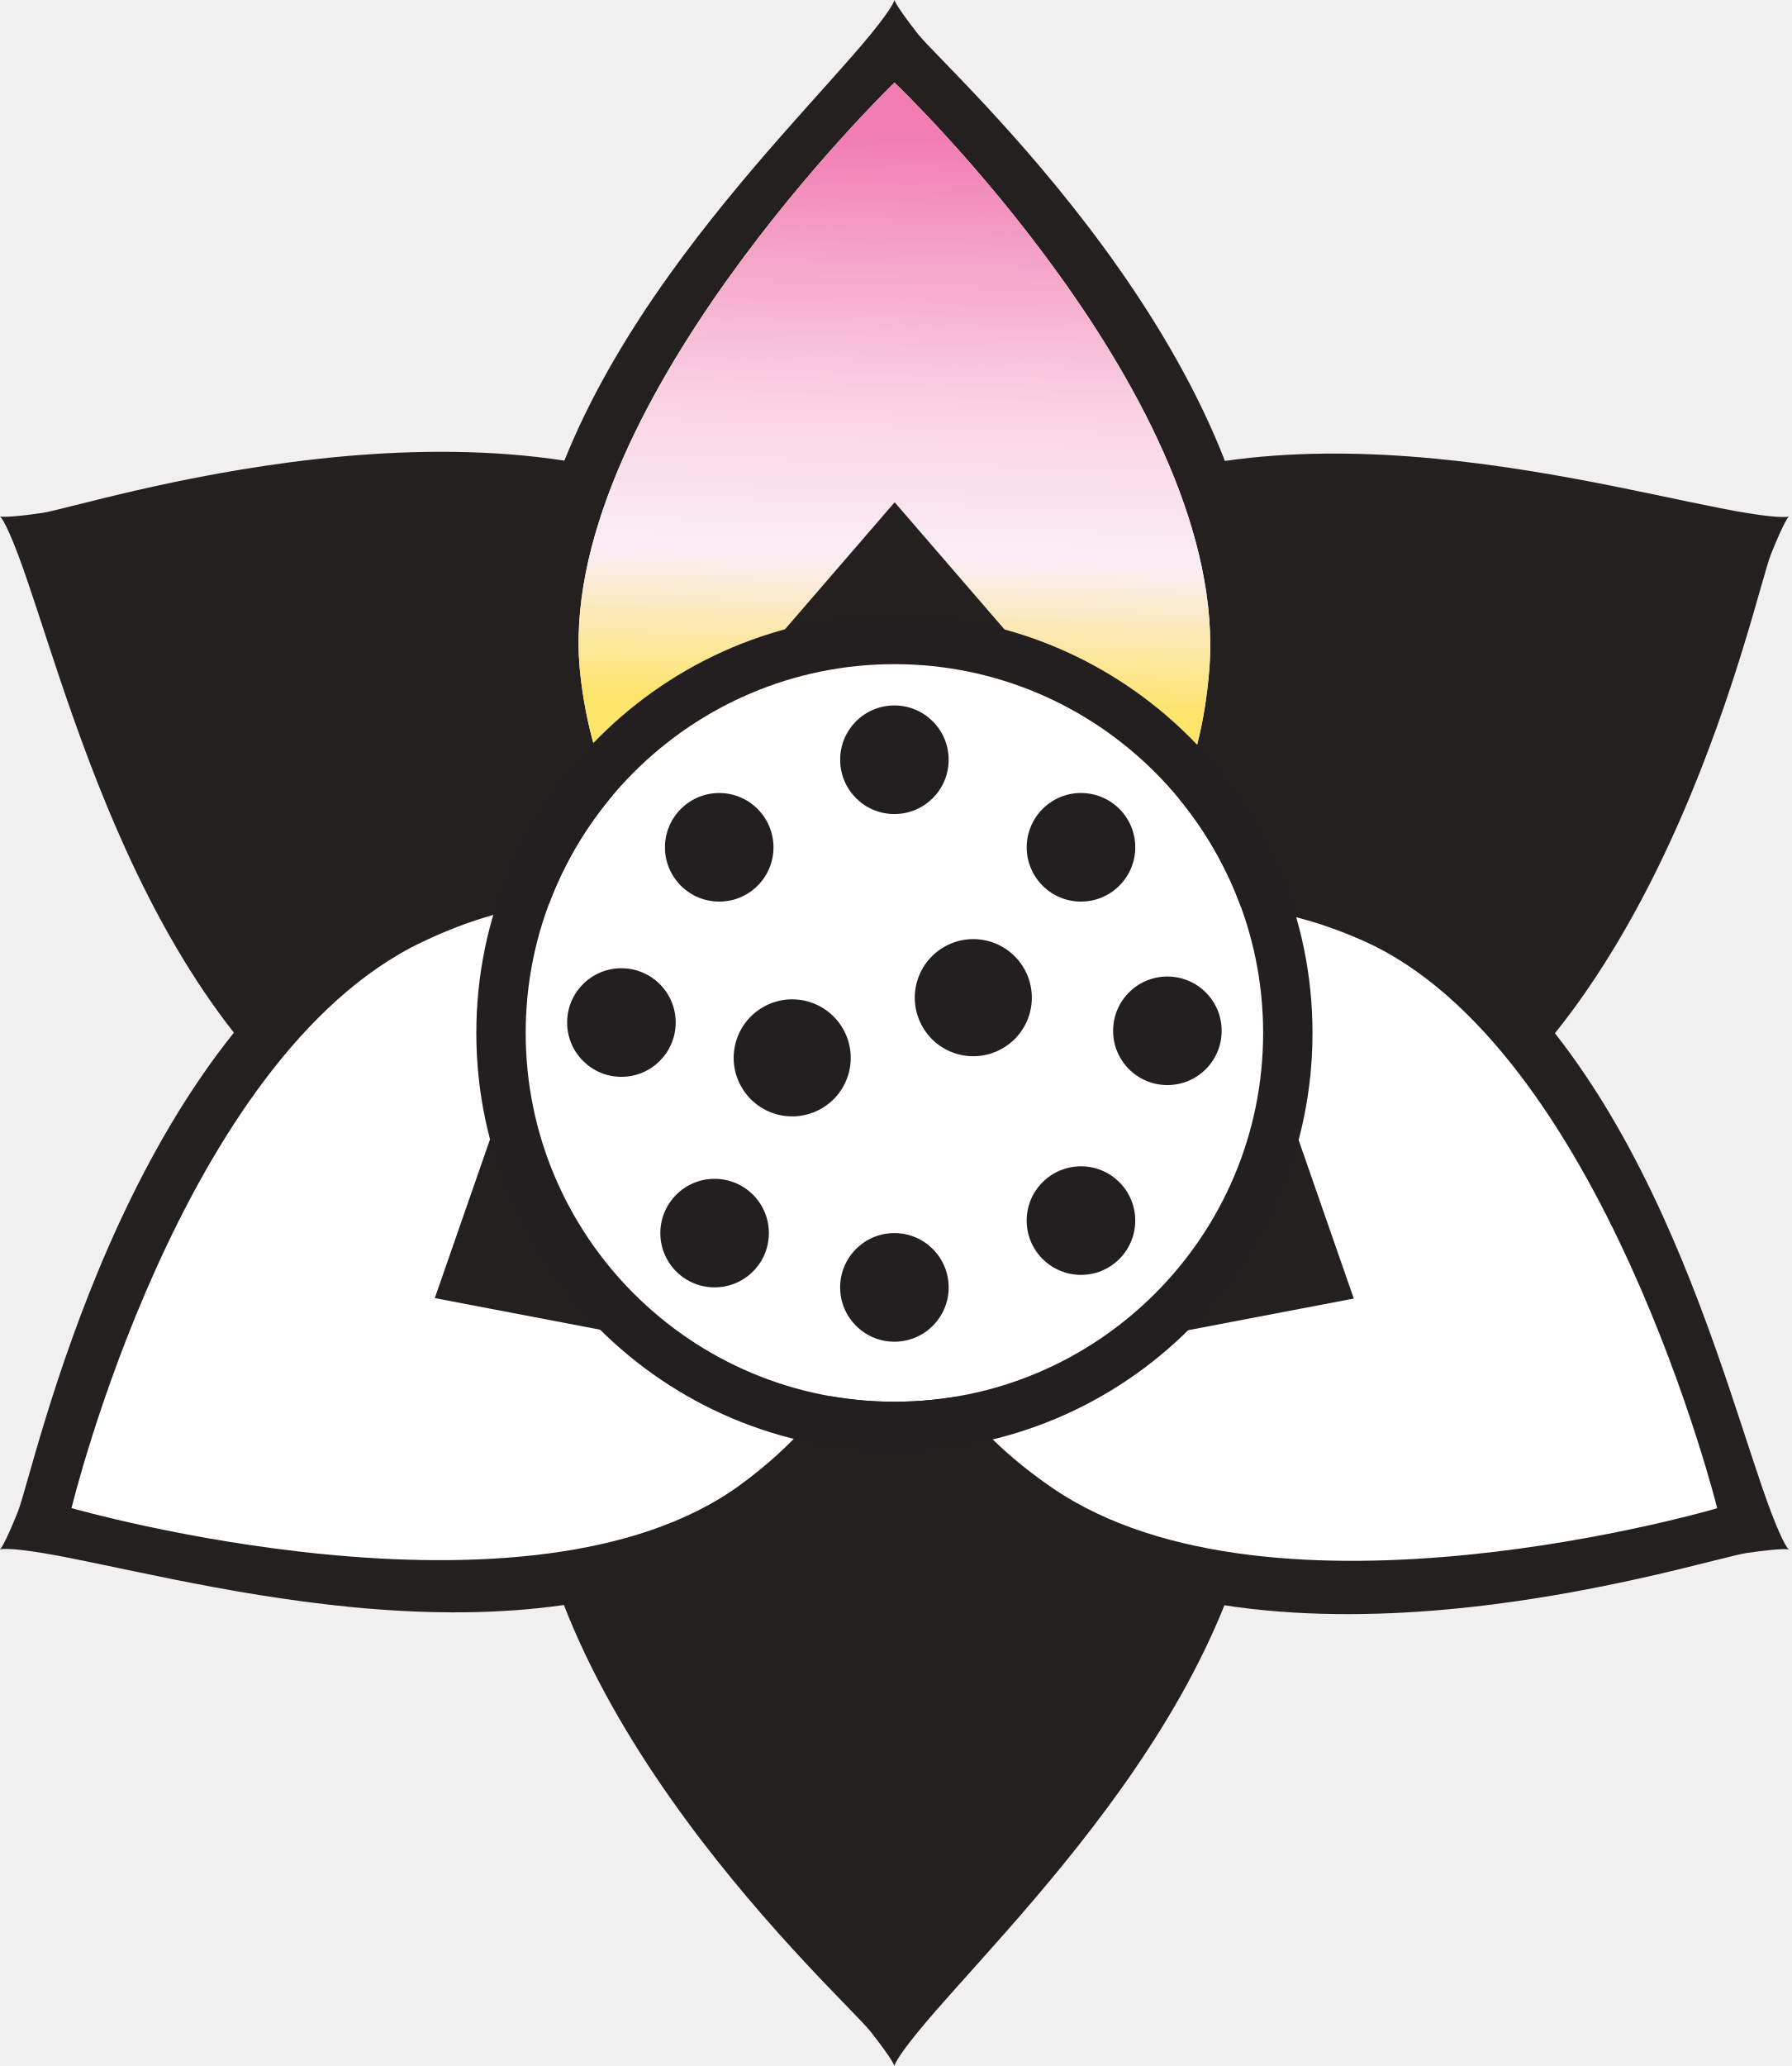
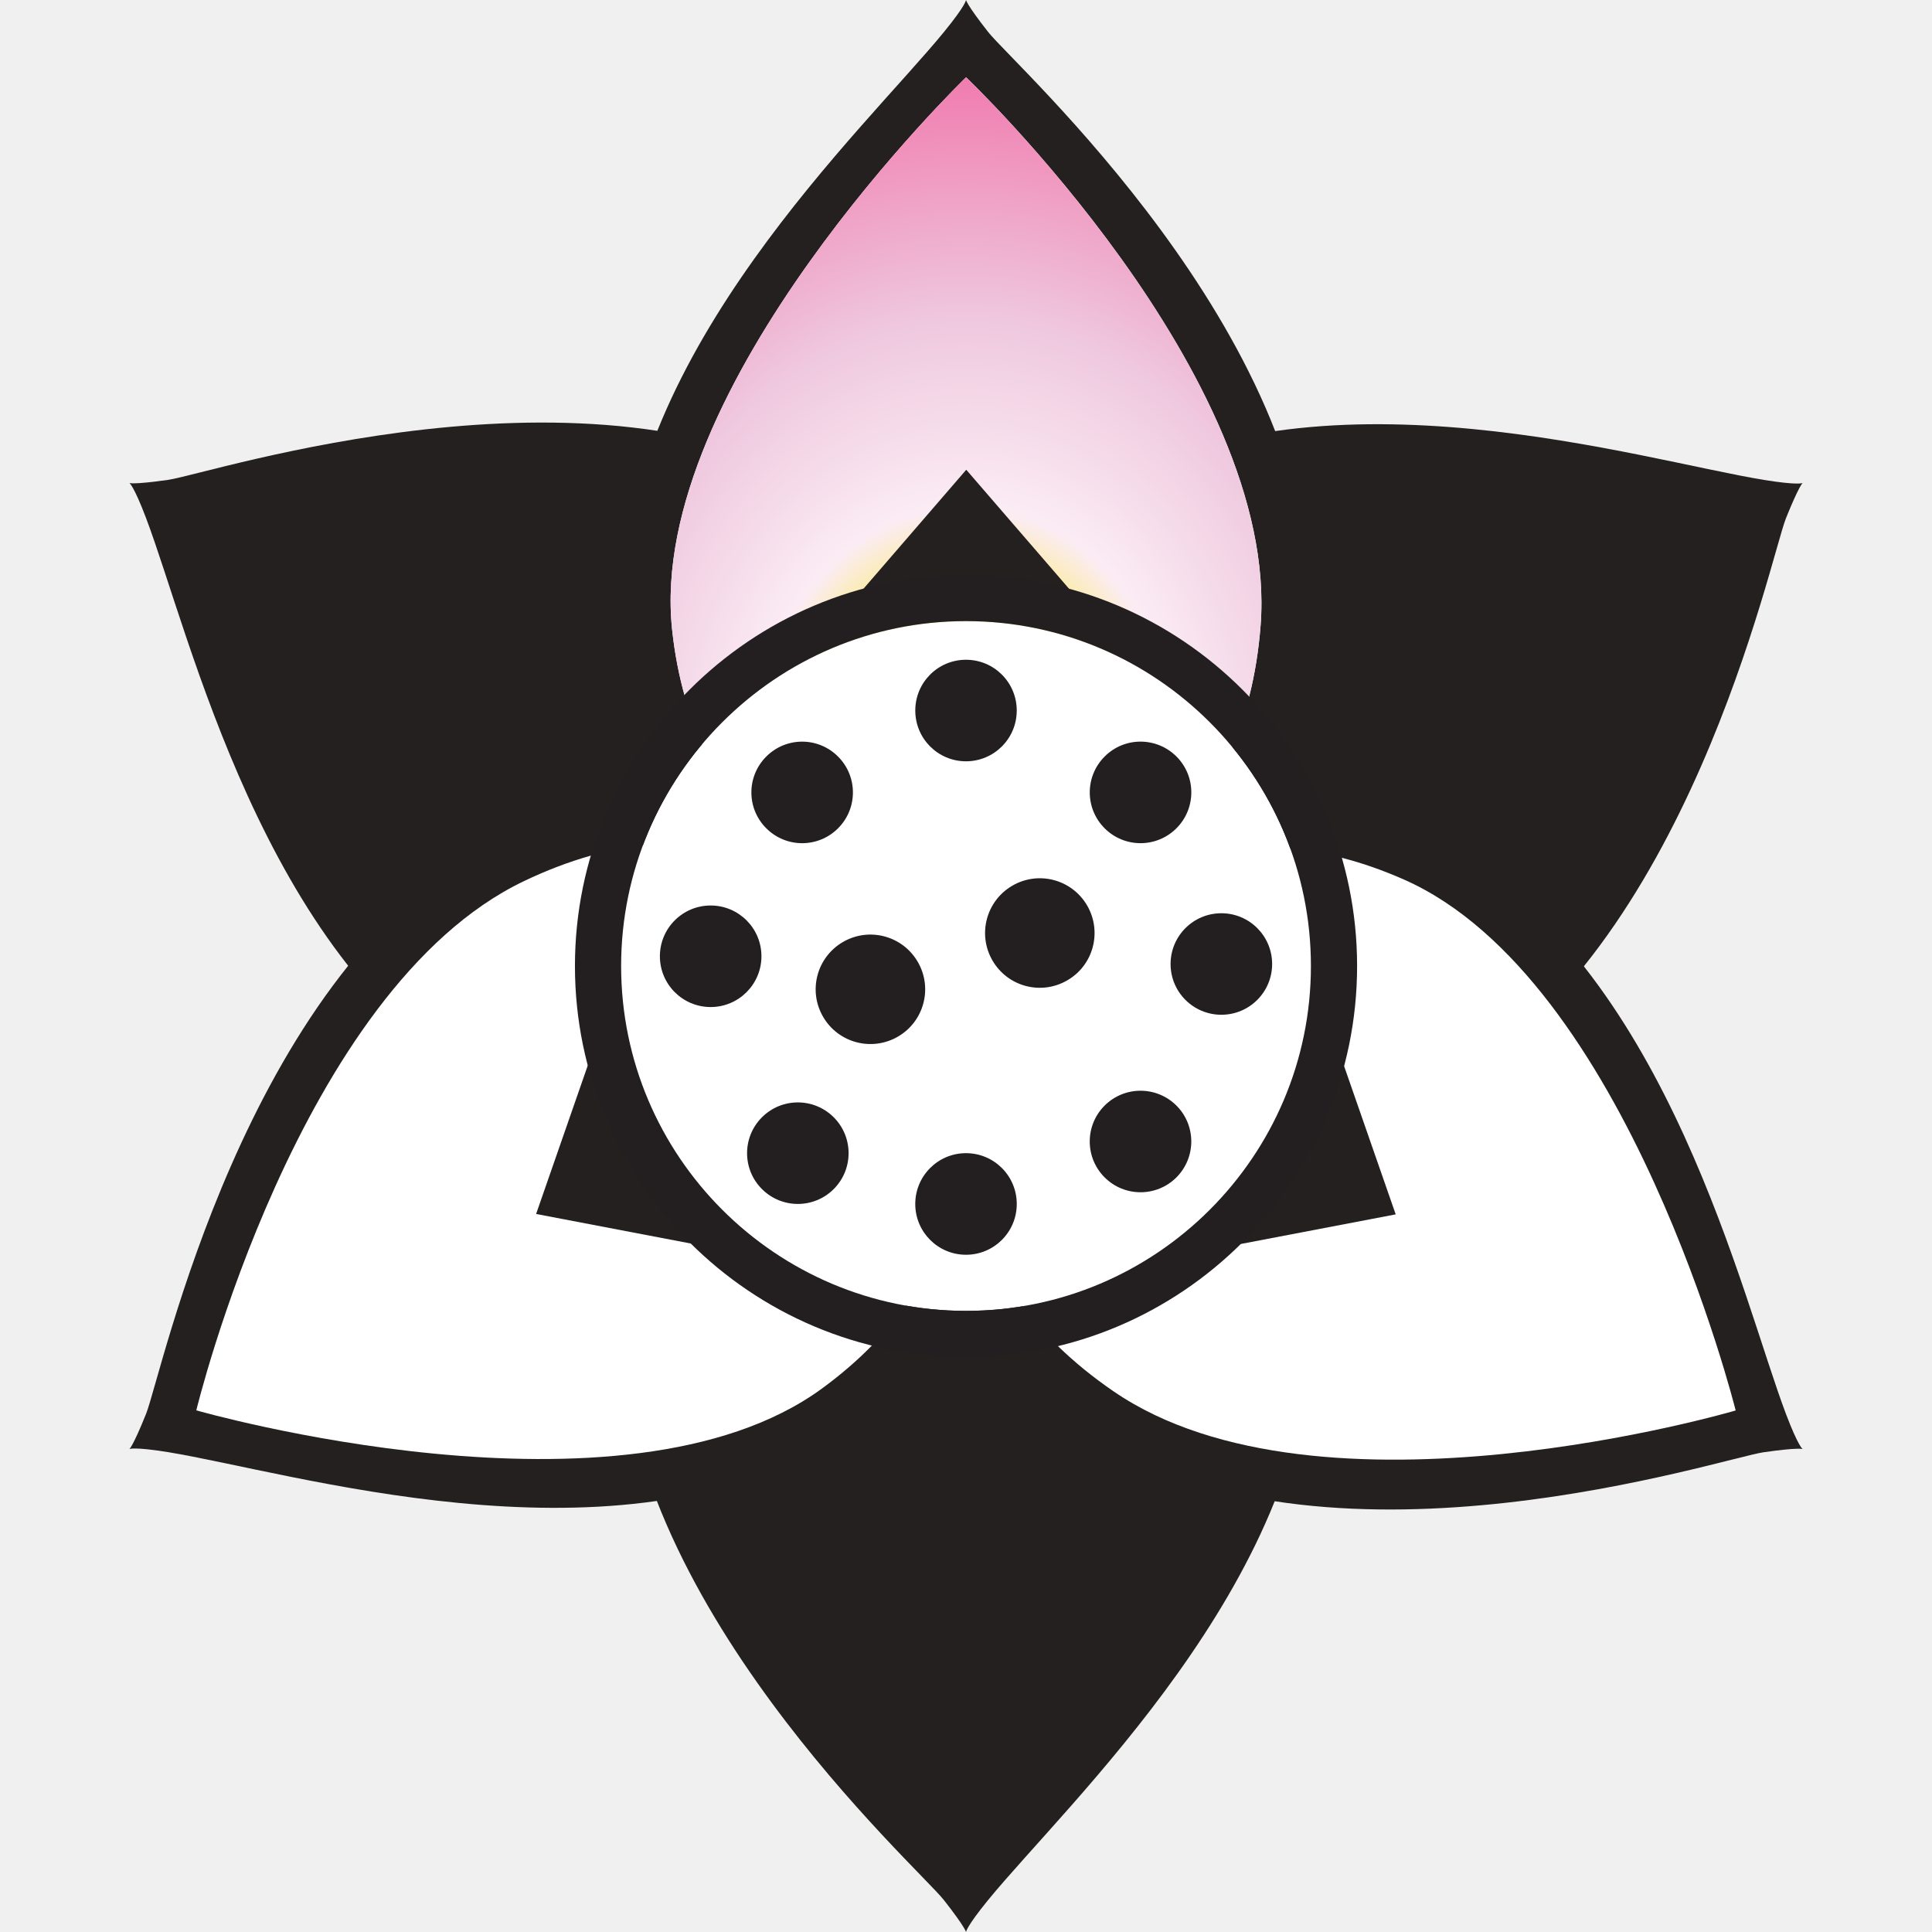
- <svg xmlns="http://www.w3.org/2000/svg" width="347px" height="400px" version="1.1" xml:space="preserve" style="fill-rule:evenodd;clip-rule:evenodd;stroke-linejoin:round;stroke-miterlimit:2;">
-   <g transform="matrix(1,0,0,1,-26.79185,-0.012592)">
-     <g id="Layer1" transform="matrix(1,0,0,1,1,0)">
+ <svg xmlns="http://www.w3.org/2000/svg" width="400px" height="400px" version="1.1" xml:space="preserve" style="fill-rule:evenodd;clip-rule:evenodd;stroke-linejoin:round;stroke-miterlimit:2;">
+   <g id="Layer1" transform="matrix(1,0,0,1,1,0)">
+     <g>
      <g transform="matrix(140.2793,-37.54456,-37.54456,-140.2793,68.7505,180.2023)">
        <path d="M-0.143,0.61C-0.143,0.61 -0.138,0.605 -0.133,0.556C-0.115,0.378 -0.133,-0.088 0.114,-0.342C0.59,-0.831 1.304,-0.151 0.82,0.343C0.543,0.625 -0.026,0.593 -0.088,0.6C-0.138,0.606 -0.143,0.61 -0.143,0.61Z" style="fill:rgb(35,32,31);fill-rule:nonzero;" />
      </g>
      <g transform="matrix(-102.6542,-102.7132,-102.7132,102.6542,246.9803,322.7113)">
        <path d="M-0.143,0.61C-0.143,0.61 -0.138,0.605 -0.133,0.556C-0.115,0.378 -0.133,-0.088 0.114,-0.342C0.59,-0.831 1.304,-0.151 0.82,0.343C0.543,0.625 -0.026,0.593 -0.088,0.6C-0.138,0.606 -0.143,0.61 -0.143,0.61Z" style="fill:rgb(35,32,31);fill-rule:nonzero;" />
      </g>
      <g transform="matrix(-37.6251,140.2577,140.2577,37.6251,281.2817,97.10527)">
        <path d="M-0.143,0.61C-0.143,0.61 -0.138,0.605 -0.133,0.556C-0.115,0.378 -0.133,-0.088 0.114,-0.342C0.59,-0.831 1.304,-0.151 0.82,0.343C0.543,0.625 -0.026,0.593 -0.088,0.6C-0.138,0.606 -0.143,0.61 -0.143,0.61Z" style="fill:rgb(35,32,31);fill-rule:nonzero;" />
      </g>
+     </g>
+     <g>
      <g transform="matrix(-0.664609,-1.151137,1.151137,-0.664609,158.7058,530.2116)">
        <g transform="matrix(77.22901,77.27336,77.27336,-77.22901,163.8864,58.1523)">
          <path d="M-0.143,0.61C-0.143,0.61 -0.138,0.605 -0.133,0.556C-0.115,0.378 -0.133,-0.088 0.114,-0.342C0.59,-0.831 1.304,-0.151 0.82,0.343C0.543,0.625 -0.026,0.593 -0.088,0.6C-0.138,0.606 -0.143,0.61 -0.143,0.61Z" style="fill:rgb(35,32,31);fill-rule:nonzero;" />
        </g>
        <g transform="matrix(66.69147,66.72977,66.72977,-66.69147,168.823,58.78857)">
          <path d="M-0.117,0.584C-0.117,0.584 -0.13,-0.15 0.185,-0.404C0.682,-0.805 1.299,-0.216 0.867,0.288C0.598,0.602 -0.117,0.584 -0.117,0.584Z" style="fill:white;fill-rule:nonzero;" />
-         </g>
-         <g transform="matrix(-30.84769,-0.008856,-0.008856,30.84769,216.5787,83.07146)">
-           <path d="M0.537,-0.321L0.015,0.283L1.06,0.285L0.537,-0.321Z" style="fill:rgb(35,32,31);fill-rule:nonzero;" />
        </g>
      </g>
      <g transform="matrix(-0.664609,1.151137,-1.151137,-0.664609,505.1195,69.80311)">
        <g transform="matrix(77.22901,77.27336,77.27336,-77.22901,163.8864,58.1523)">
          <path d="M-0.143,0.61C-0.143,0.61 -0.138,0.605 -0.133,0.556C-0.115,0.378 -0.133,-0.088 0.114,-0.342C0.59,-0.831 1.304,-0.151 0.82,0.343C0.543,0.625 -0.026,0.593 -0.088,0.6C-0.138,0.606 -0.143,0.61 -0.143,0.61Z" style="fill:rgb(35,32,31);fill-rule:nonzero;" />
        </g>
        <g transform="matrix(66.69147,66.72977,66.72977,-66.69147,168.823,58.78857)">
          <path d="M-0.117,0.584C-0.117,0.584 -0.13,-0.15 0.185,-0.404C0.682,-0.805 1.299,-0.216 0.867,0.288C0.598,0.602 -0.117,0.584 -0.117,0.584Z" style="fill:white;fill-rule:nonzero;" />
        </g>
-         <g transform="matrix(-30.84769,-0.008856,-0.008856,30.84769,216.5787,83.07146)">
-           <path d="M0.537,-0.321L0.015,0.283L1.06,0.285L0.537,-0.321Z" style="fill:rgb(35,32,31);fill-rule:nonzero;" />
-         </g>
      </g>
      <g transform="matrix(1.329218,0,0,1.329218,-66.81276,0.004223)">
        <g transform="matrix(77.22901,77.27336,77.27336,-77.22901,163.8864,58.1523)">
          <path d="M-0.143,0.61C-0.143,0.61 -0.138,0.605 -0.133,0.556C-0.115,0.378 -0.133,-0.088 0.114,-0.342C0.59,-0.831 1.304,-0.151 0.82,0.343C0.543,0.625 -0.026,0.593 -0.088,0.6C-0.138,0.606 -0.143,0.61 -0.143,0.61Z" style="fill:rgb(35,32,31);fill-rule:nonzero;" />
        </g>
        <g transform="matrix(66.69147,66.72977,66.72977,-66.69147,168.823,58.78857)">
          <path d="M-0.117,0.584C-0.117,0.584 -0.13,-0.15 0.185,-0.404C0.682,-0.805 1.299,-0.216 0.867,0.288C0.598,0.602 -0.117,0.584 -0.117,0.584Z" style="fill:white;fill-rule:nonzero;" />
        </g>
-         <g transform="matrix(66.69147,66.72977,66.72977,-66.69147,168.823,58.78857)">
-           <path d="M-0.117,0.584C-0.117,0.584 -0.13,-0.15 0.185,-0.404C0.682,-0.805 1.299,-0.216 0.867,0.288C0.598,0.602 -0.117,0.584 -0.117,0.584Z" style="fill:url(#_Linear1);fill-rule:nonzero;" />
-         </g>
-         <g transform="matrix(-30.84769,-0.008856,-0.008856,30.84769,216.5787,83.07146)">
-           <path d="M0.537,-0.321L0.015,0.283L1.06,0.285L0.537,-0.321Z" style="fill:rgb(35,32,31);fill-rule:nonzero;" />
-         </g>
      </g>
-       <g transform="matrix(1,0,0,1,-0.995816,0)">
-         <g transform="matrix(-8.342978,0,0,8.342978,200,271.4075)">
-           <path d="M0,-17.118C4.719,-17.118 8.559,-13.278 8.559,-8.558C8.559,-3.84 4.719,0 0,0C-4.719,0 -8.559,-3.84 -8.559,-8.558C-8.559,-13.278 -4.719,-17.118 0,-17.118" style="fill:white;fill-rule:nonzero;" />
-         </g>
-         <g transform="matrix(8.342978,0,0,8.342978,200,280.9644)">
-           <path d="M0,-19.409C-5.351,-19.409 -9.705,-15.055 -9.705,-9.704C-9.705,-4.354 -5.351,0 0,0C5.351,0 9.705,-4.354 9.705,-9.704C9.705,-15.055 5.351,-19.409 0,-19.409M0,-1.146C-4.719,-1.146 -8.559,-4.985 -8.559,-9.704C-8.559,-14.424 -4.719,-18.263 0,-18.263C4.719,-18.263 8.559,-14.424 8.559,-9.704C8.559,-4.985 4.719,-1.146 0,-1.146" style="fill:rgb(35,31,32);fill-rule:nonzero;" />
-         </g>
-         <g transform="matrix(0,-8.342978,-8.342978,0,199.9983,136.6034)">
-           <path d="M-1.259,-1.259C-1.955,-1.259 -2.519,-0.696 -2.519,0.001C-2.519,0.697 -1.955,1.259 -1.259,1.259C-0.563,1.259 0.001,0.697 0.001,0.001C0.001,-0.696 -0.563,-1.259 -1.259,-1.259" style="fill:rgb(35,31,32);fill-rule:nonzero;" />
-         </g>
-         <g transform="matrix(0,-8.342978,-8.342978,0,200.0025,238.7598)">
-           <path d="M-1.26,-1.259C-0.564,-1.259 0.001,-0.696 0.001,0.001C0.001,0.697 -0.564,1.26 -1.26,1.26C-1.955,1.26 -2.52,0.697 -2.52,0.001C-2.52,-0.696 -1.955,-1.259 -1.26,-1.259" style="fill:rgb(35,31,32);fill-rule:nonzero;" />
-         </g>
-         <g transform="matrix(-8.342978,0,0,8.342978,147.1314,208.4982)">
-           <path d="M0,-2.52C-0.695,-2.52 -1.26,-1.957 -1.26,-1.26C-1.26,-0.564 -0.695,0 0,0C0.696,0 1.26,-0.564 1.26,-1.26C1.26,-1.957 0.696,-2.52 0,-2.52" style="fill:rgb(35,31,32);fill-rule:nonzero;" />
-         </g>
-         <g transform="matrix(-8.342978,0,0,8.342978,252.8644,210.095)">
-           <path d="M0,-2.519C0.696,-2.519 1.26,-1.956 1.26,-1.259C1.26,-0.563 0.696,0 0,0C-0.696,0 -1.26,-0.563 -1.26,-1.259C-1.26,-1.956 -0.696,-2.519 0,-2.519" style="fill:rgb(35,31,32);fill-rule:nonzero;" />
-         </g>
-         <g transform="matrix(-5.899376,-5.899376,-5.899376,5.899376,155.564,164.0551)">
-           <path d="M-0.892,-2.149C-1.588,-2.149 -2.151,-1.586 -2.151,-0.89C-2.151,-0.194 -1.588,0.369 -0.892,0.369C-0.195,0.37 0.368,-0.193 0.368,-0.891C0.368,-1.587 -0.195,-2.15 -0.892,-2.149" style="fill:rgb(35,31,32);fill-rule:nonzero;" />
-         </g>
-         <g transform="matrix(-5.899376,-5.899376,-5.899376,5.899376,225.6111,236.3366)">
-           <path d="M-0.891,-2.152C-0.196,-2.151 0.368,-1.588 0.369,-0.892C0.369,-0.196 -0.194,0.368 -0.891,0.368C-1.587,0.368 -2.151,-0.196 -2.151,-0.892C-2.15,-1.588 -1.586,-2.152 -0.891,-2.152" style="fill:rgb(35,31,32);fill-rule:nonzero;" />
-         </g>
-         <g transform="matrix(-5.899376,5.899376,5.899376,5.899376,175.6874,238.7531)">
-           <path d="M0.891,-2.15C0.195,-2.151 -0.369,-1.586 -0.369,-0.891C-0.369,-0.195 0.195,0.369 0.891,0.369C1.586,0.369 2.151,-0.195 2.15,-0.891C2.151,-1.586 1.586,-2.15 0.891,-2.15" style="fill:rgb(35,31,32);fill-rule:nonzero;" />
-         </g>
-         <g transform="matrix(-7.216936,4.185823,4.185823,7.216936,190.0413,210.457)">
-           <path d="M0.681,-2.533C-0.069,-2.533 -0.677,-1.926 -0.677,-1.174C-0.677,-0.424 -0.07,0.183 0.681,0.183C1.432,0.182 2.04,-0.426 2.039,-1.176C2.04,-1.926 1.431,-2.533 0.681,-2.533" style="fill:rgb(35,31,32);fill-rule:nonzero;" />
-         </g>
-         <g transform="matrix(-5.89772,5.901032,5.901032,5.89772,246.6423,164.0517)">
-           <path d="M0.891,-2.15C1.587,-2.15 2.151,-1.587 2.151,-0.891C2.152,-0.195 1.588,0.369 0.891,0.369C0.195,0.369 -0.369,-0.194 -0.369,-0.89C-0.368,-1.586 0.194,-2.151 0.891,-2.15" style="fill:rgb(35,31,32);fill-rule:nonzero;" />
-         </g>
-         <g transform="matrix(-7.216936,4.185823,4.185823,7.216936,225.1181,198.8055)">
-           <path d="M0.681,-2.534C1.432,-2.534 2.039,-1.927 2.04,-1.176C2.04,-0.424 1.433,0.183 0.681,0.182C-0.068,0.184 -0.676,-0.424 -0.677,-1.175C-0.677,-1.927 -0.069,-2.535 0.681,-2.534" style="fill:rgb(35,31,32);fill-rule:nonzero;" />
-         </g>
+     </g>
+     <g id="_1" transform="matrix(88.64751,88.69843,88.69843,-88.64751,157.5898,78.14706)">
+       <path d="M-0.117,0.584C-0.117,0.584 -0.13,-0.15 0.185,-0.404C0.682,-0.805 1.299,-0.216 0.867,0.288C0.598,0.602 -0.117,0.584 -0.117,0.584Z" style="fill:url(#_Radial1);fill-rule:nonzero;" />
+     </g>
+     <g>
+       <g transform="matrix(20.49146,35.51579,35.51579,-20.49146,110.3922,225.6899)">
+         <path d="M0.537,-0.321L0.015,0.283L1.06,0.285L0.537,-0.321Z" style="fill:rgb(35,32,31);fill-rule:nonzero;" />
+       </g>
+       <g transform="matrix(20.51185,-35.50402,-35.50402,-20.51185,265.5528,263.9047)">
+         <path d="M0.537,-0.321L0.015,0.283L1.06,0.285L0.537,-0.321Z" style="fill:rgb(35,32,31);fill-rule:nonzero;" />
+       </g>
+       <g transform="matrix(-41.00331,-0.011772,-0.011772,41.00331,221.0675,110.4243)">
+         <path d="M0.537,-0.321L0.015,0.283L1.06,0.285L0.537,-0.321Z" style="fill:rgb(35,32,31);fill-rule:nonzero;" />
+       </g>
+     </g>
+     <g transform="matrix(1,0,0,1,-0.995816,0)">
+       <g transform="matrix(-8.342978,0,0,8.342978,200,271.4075)">
+         <path d="M0,-17.118C4.719,-17.118 8.559,-13.278 8.559,-8.558C8.559,-3.84 4.719,0 0,0C-4.719,0 -8.559,-3.84 -8.559,-8.558C-8.559,-13.278 -4.719,-17.118 0,-17.118" style="fill:white;fill-rule:nonzero;" />
+       </g>
+       <g transform="matrix(8.342978,0,0,8.342978,200,280.9644)">
+         <path d="M0,-19.409C-5.351,-19.409 -9.705,-15.055 -9.705,-9.704C-9.705,-4.354 -5.351,0 0,0C5.351,0 9.705,-4.354 9.705,-9.704C9.705,-15.055 5.351,-19.409 0,-19.409M0,-1.146C-4.719,-1.146 -8.559,-4.985 -8.559,-9.704C-8.559,-14.424 -4.719,-18.263 0,-18.263C4.719,-18.263 8.559,-14.424 8.559,-9.704C8.559,-4.985 4.719,-1.146 0,-1.146" style="fill:rgb(35,31,32);fill-rule:nonzero;" />
+       </g>
+       <g transform="matrix(0,-8.342978,-8.342978,0,199.9983,136.6034)">
+         <path d="M-1.259,-1.259C-1.955,-1.259 -2.519,-0.696 -2.519,0.001C-2.519,0.697 -1.955,1.259 -1.259,1.259C-0.563,1.259 0.001,0.697 0.001,0.001C0.001,-0.696 -0.563,-1.259 -1.259,-1.259" style="fill:rgb(35,31,32);fill-rule:nonzero;" />
+       </g>
+       <g transform="matrix(0,-8.342978,-8.342978,0,200.0025,238.7598)">
+         <path d="M-1.26,-1.259C-0.564,-1.259 0.001,-0.696 0.001,0.001C0.001,0.697 -0.564,1.26 -1.26,1.26C-1.955,1.26 -2.52,0.697 -2.52,0.001C-2.52,-0.696 -1.955,-1.259 -1.26,-1.259" style="fill:rgb(35,31,32);fill-rule:nonzero;" />
+       </g>
+       <g transform="matrix(-8.342978,0,0,8.342978,147.1314,208.4982)">
+         <path d="M0,-2.52C-0.695,-2.52 -1.26,-1.957 -1.26,-1.26C-1.26,-0.564 -0.695,0 0,0C0.696,0 1.26,-0.564 1.26,-1.26C1.26,-1.957 0.696,-2.52 0,-2.52" style="fill:rgb(35,31,32);fill-rule:nonzero;" />
+       </g>
+       <g transform="matrix(-8.342978,0,0,8.342978,252.8644,210.095)">
+         <path d="M0,-2.519C0.696,-2.519 1.26,-1.956 1.26,-1.259C1.26,-0.563 0.696,0 0,0C-0.696,0 -1.26,-0.563 -1.26,-1.259C-1.26,-1.956 -0.696,-2.519 0,-2.519" style="fill:rgb(35,31,32);fill-rule:nonzero;" />
+       </g>
+       <g transform="matrix(-5.899376,-5.899376,-5.899376,5.899376,155.564,164.0551)">
+         <path d="M-0.892,-2.149C-1.588,-2.149 -2.151,-1.586 -2.151,-0.89C-2.151,-0.194 -1.588,0.369 -0.892,0.369C-0.195,0.37 0.368,-0.193 0.368,-0.891C0.368,-1.587 -0.195,-2.15 -0.892,-2.149" style="fill:rgb(35,31,32);fill-rule:nonzero;" />
+       </g>
+       <g transform="matrix(-5.899376,-5.899376,-5.899376,5.899376,225.6111,236.3366)">
+         <path d="M-0.891,-2.152C-0.196,-2.151 0.368,-1.588 0.369,-0.892C0.369,-0.196 -0.194,0.368 -0.891,0.368C-1.587,0.368 -2.151,-0.196 -2.151,-0.892C-2.15,-1.588 -1.586,-2.152 -0.891,-2.152" style="fill:rgb(35,31,32);fill-rule:nonzero;" />
+       </g>
+       <g transform="matrix(-5.899376,5.899376,5.899376,5.899376,175.6874,238.7531)">
+         <path d="M0.891,-2.15C0.195,-2.151 -0.369,-1.586 -0.369,-0.891C-0.369,-0.195 0.195,0.369 0.891,0.369C1.586,0.369 2.151,-0.195 2.15,-0.891C2.151,-1.586 1.586,-2.15 0.891,-2.15" style="fill:rgb(35,31,32);fill-rule:nonzero;" />
+       </g>
+       <g transform="matrix(-7.216936,4.185823,4.185823,7.216936,190.0413,210.457)">
+         <path d="M0.681,-2.533C-0.069,-2.533 -0.677,-1.926 -0.677,-1.174C-0.677,-0.424 -0.07,0.183 0.681,0.183C1.432,0.182 2.04,-0.426 2.039,-1.176C2.04,-1.926 1.431,-2.533 0.681,-2.533" style="fill:rgb(35,31,32);fill-rule:nonzero;" />
+       </g>
+       <g transform="matrix(-5.89772,5.901032,5.901032,5.89772,246.6423,164.0517)">
+         <path d="M0.891,-2.15C1.587,-2.15 2.151,-1.587 2.151,-0.891C2.152,-0.195 1.588,0.369 0.891,0.369C0.195,0.369 -0.369,-0.194 -0.369,-0.89C-0.368,-1.586 0.194,-2.151 0.891,-2.15" style="fill:rgb(35,31,32);fill-rule:nonzero;" />
+       </g>
+       <g transform="matrix(-7.216936,4.185823,4.185823,7.216936,225.1181,198.8055)">
+         <path d="M0.681,-2.534C1.432,-2.534 2.039,-1.927 2.04,-1.176C2.04,-0.424 1.433,0.183 0.681,0.182C-0.068,0.184 -0.676,-0.424 -0.677,-1.175C-0.677,-1.927 -0.069,-2.535 0.681,-2.534" style="fill:rgb(35,31,32);fill-rule:nonzero;" />
      </g>
    </g>
  </g>
  <defs>
-     <linearGradient id="_Linear1" x1="0" y1="0" x2="1" y2="0" gradientUnits="userSpaceOnUse" gradientTransform="matrix(-0.606942,0.639454,0.639454,0.606942,0.563299,-0.095826)">
-       <stop offset="0" style="stop-color:rgb(253,228,107);stop-opacity:1" />
-       <stop offset="0.26" style="stop-color:rgb(250,237,245);stop-opacity:1" />
-       <stop offset="0.53" style="stop-color:rgb(250,209,227);stop-opacity:1" />
-       <stop offset="1" style="stop-color:rgb(241,125,177);stop-opacity:1" />
-     </linearGradient>
+     <radialGradient id="_Radial1" cx="0" cy="0" r="1" gradientUnits="userSpaceOnUse" gradientTransform="matrix(-0.798603,0.798603,0.662459,0.662459,0.681705,-0.214449)">
+       <stop offset="0" style="stop-color:rgb(250,237,74);stop-opacity:1" />
+       <stop offset="0.21" style="stop-color:rgb(250,237,74);stop-opacity:1" />
+       <stop offset="0.37" style="stop-color:rgb(251,236,244);stop-opacity:1" />
+       <stop offset="0.64" style="stop-color:rgb(239,201,223);stop-opacity:1" />
+       <stop offset="1" style="stop-color:rgb(240,124,175);stop-opacity:1" />
+     </radialGradient>
  </defs>
</svg>
